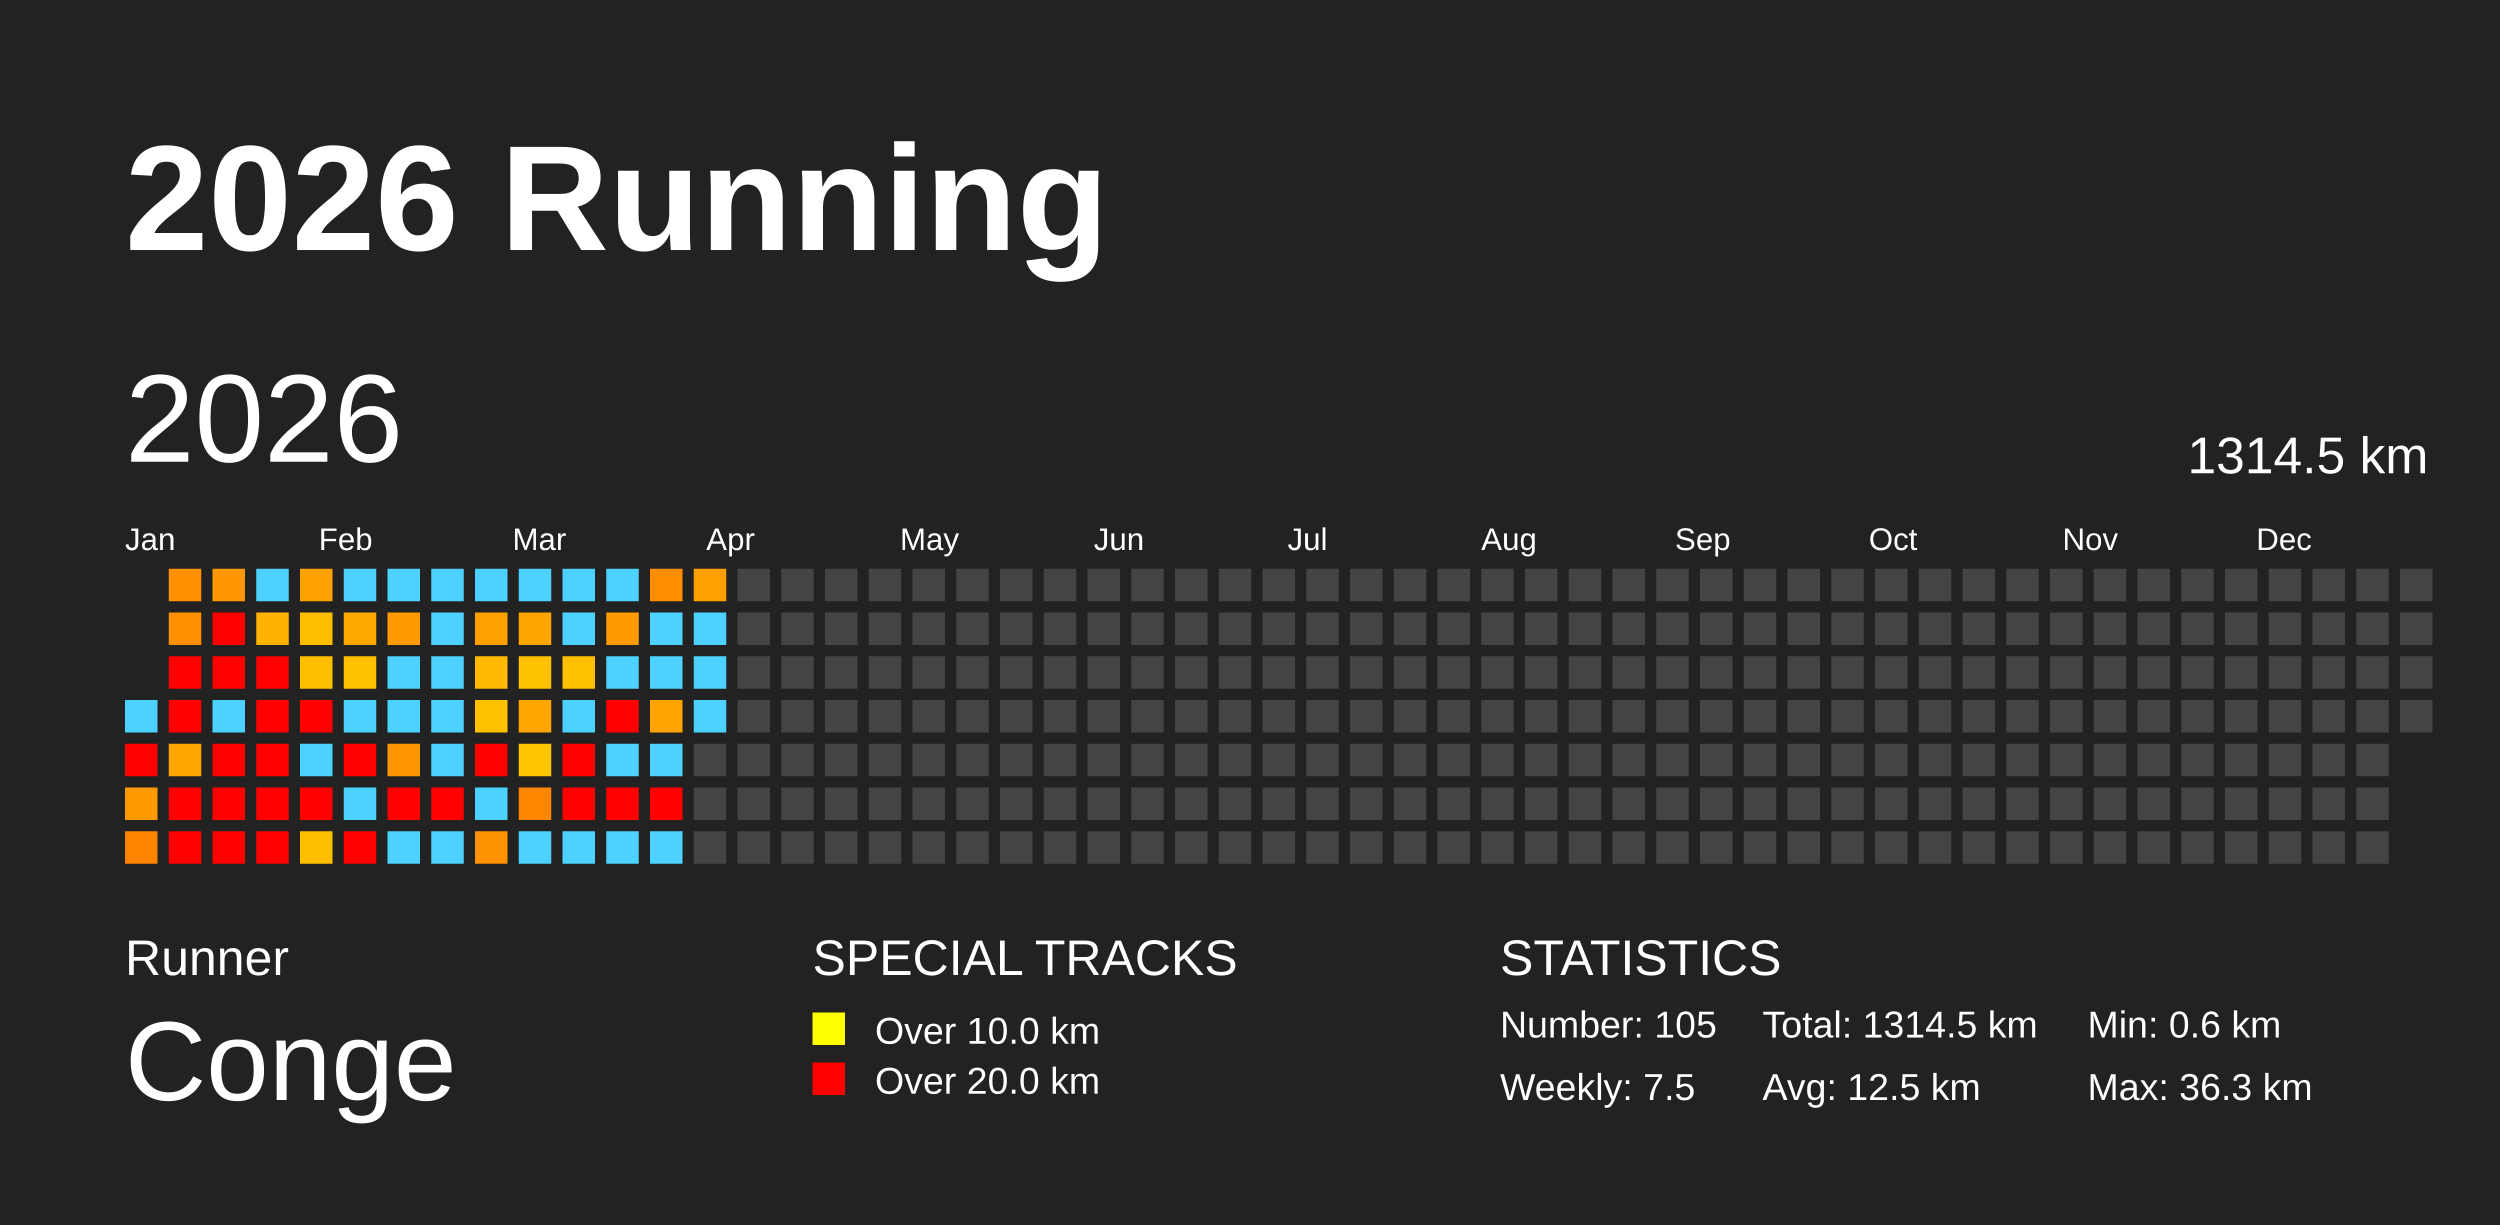
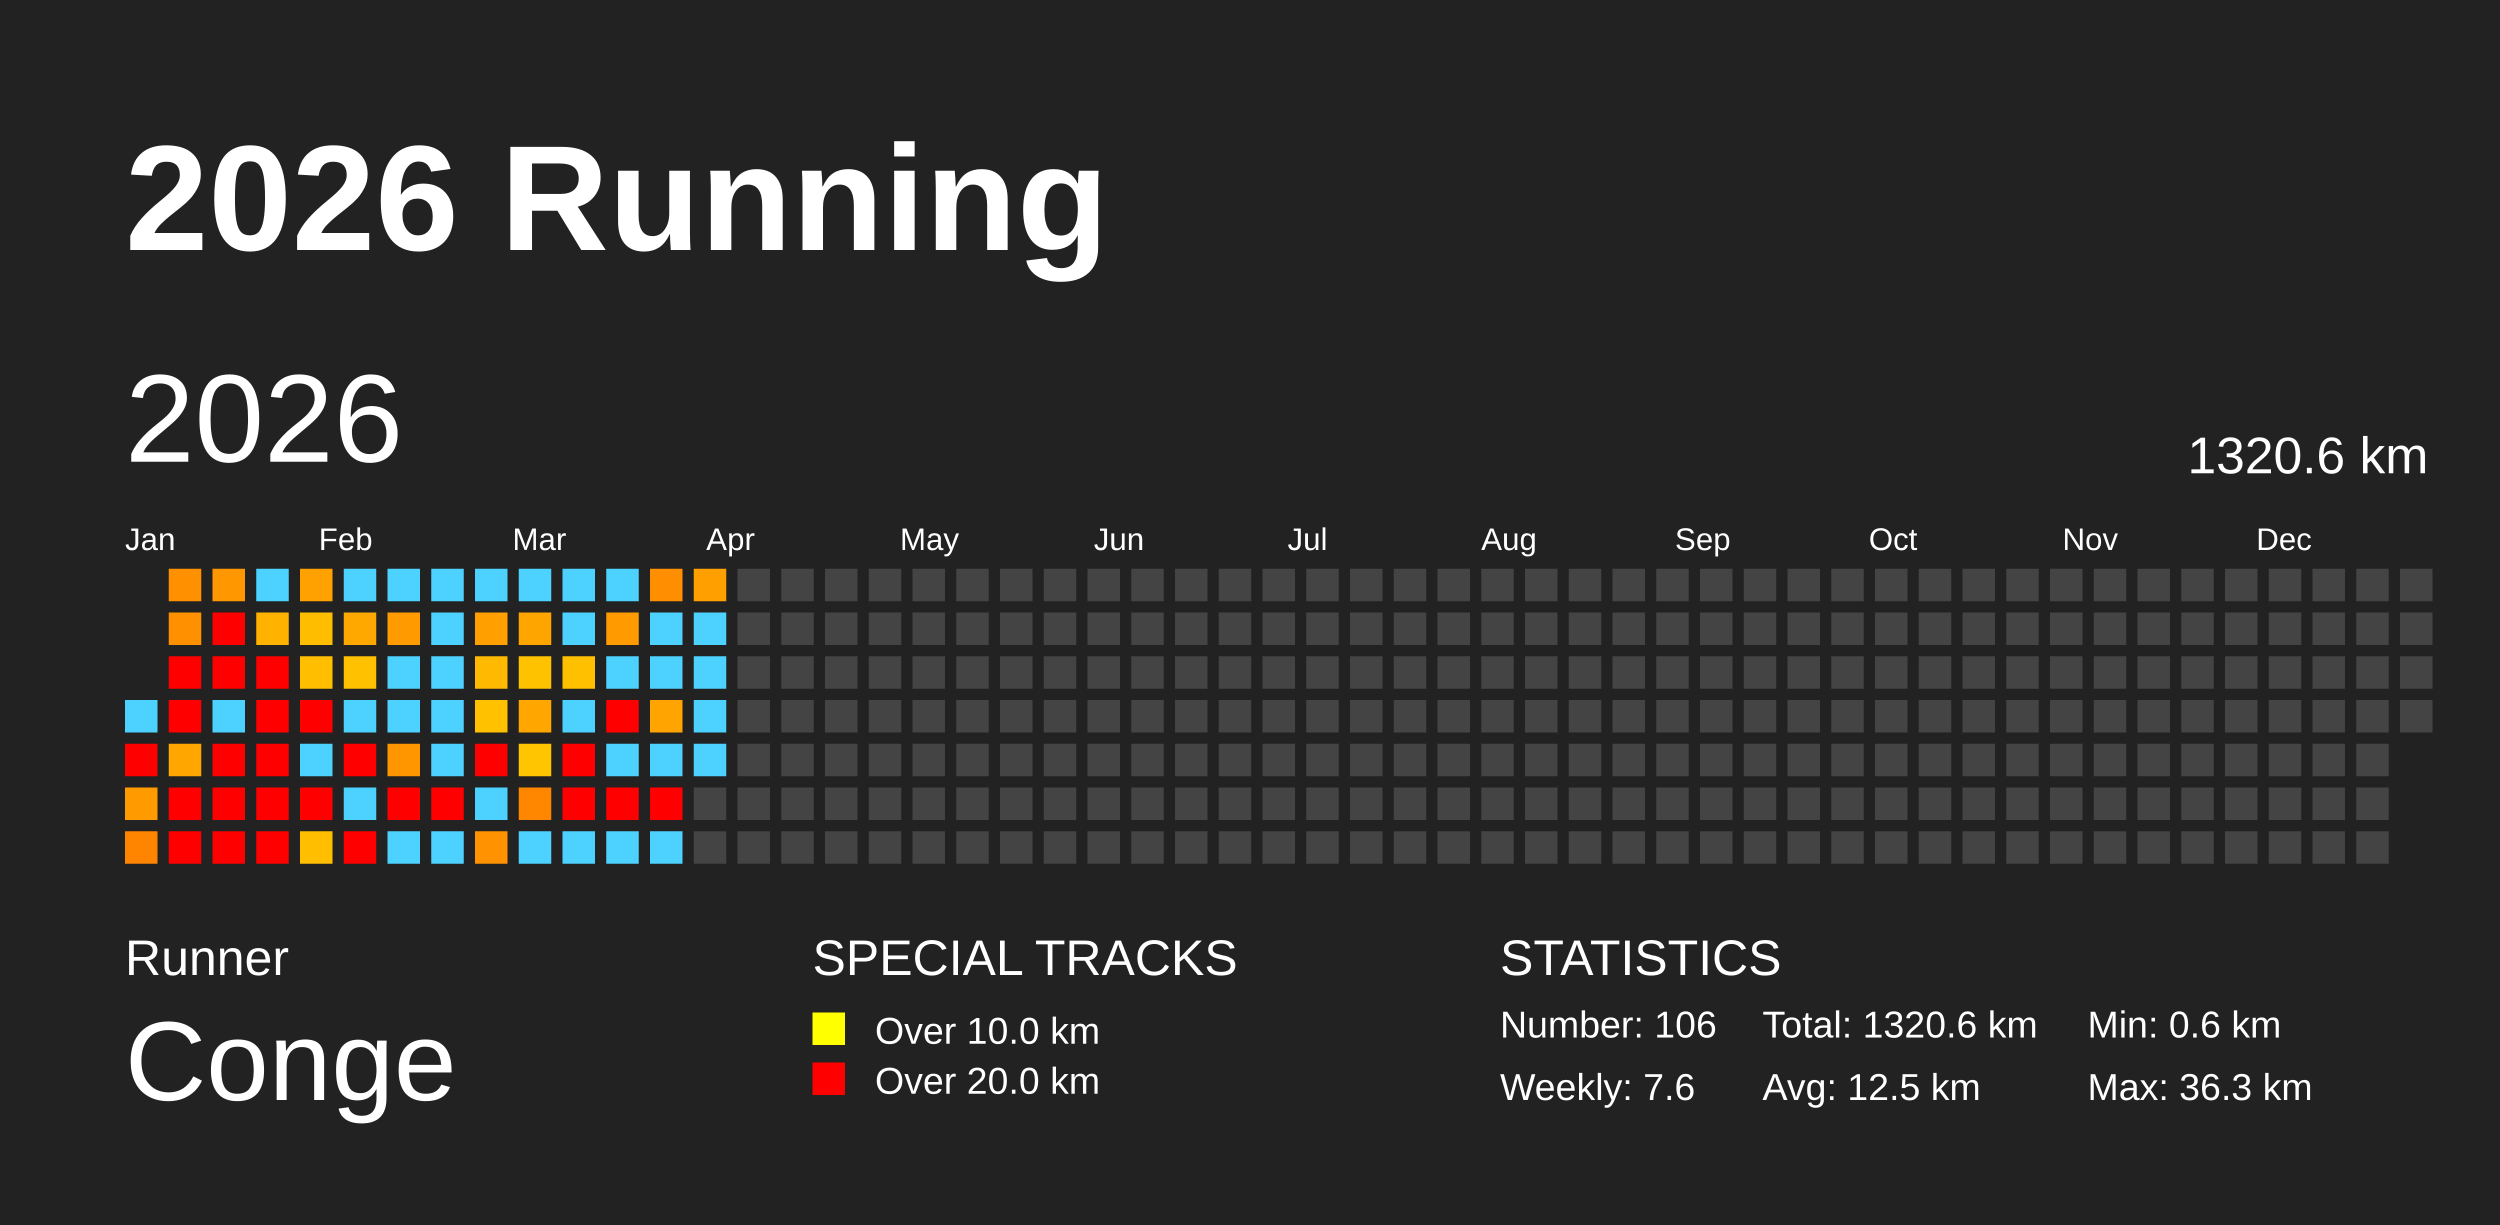
<svg xmlns="http://www.w3.org/2000/svg" baseProfile="full" height="98mm" version="1.1" viewBox="0,0,200,98" width="200mm">
  <defs />
  <rect fill="#222222" height="98" width="200" x="0" y="0" />
  <text fill="#FFFFFF" style="font-size:12px; font-family:Arial; font-weight:bold;" x="10" y="20">2026 Running</text>
  <text fill="#FFFFFF" style="font-size:4px; font-family:Arial" x="10" y="78">Runner</text>
  <text fill="#FFFFFF" style="font-size:9px; font-family:Arial" x="10" y="88">Conge</text>
  <text fill="#FFFFFF" style="font-size:4px; font-family:Arial" x="65" y="78">SPECIAL TRACKS</text>
  <rect fill="yellow" height="2.6" width="2.6" x="65" y="81" />
  <text fill="#FFFFFF" style="font-size:3px; font-family:Arial" x="70" y="83.5">Over 10.0 km</text>
  <rect fill="red" height="2.6" width="2.6" x="65" y="85" />
  <text fill="#FFFFFF" style="font-size:3px; font-family:Arial" x="70" y="87.5">Over 20.0 km</text>
  <text fill="#FFFFFF" style="font-size:4px; font-family:Arial" x="120" y="78">STATISTICS</text>
-   <text fill="#FFFFFF" style="font-size:3px; font-family:Arial" x="120" y="83">Number: 105</text>
-   <text fill="#FFFFFF" style="font-size:3px; font-family:Arial" x="120" y="88">Weekly: 7.5</text>
-   <text fill="#FFFFFF" style="font-size:3px; font-family:Arial" x="141" y="83">Total: 1314.5 km</text>
+   <text fill="#FFFFFF" style="font-size:3px; font-family:Arial" x="120" y="83">Number: 106</text>
+   <text fill="#FFFFFF" style="font-size:3px; font-family:Arial" x="120" y="88">Weekly: 7.6</text>
+   <text fill="#FFFFFF" style="font-size:3px; font-family:Arial" x="141" y="83">Total: 1320.6 km</text>
  <text fill="#FFFFFF" style="font-size:3px; font-family:Arial" x="141" y="88">Avg: 12.5 km</text>
  <text fill="#FFFFFF" style="font-size:3px; font-family:Arial" x="167" y="83">Min: 0.6 km</text>
  <text fill="#FFFFFF" style="font-size:3px; font-family:Arial" x="167" y="88">Max: 36.3 km</text>
  <text dominant-baseline="hanging" fill="#FFFFFF" style="font-size:10.0px; font-family:Arial;" x="10" y="30">2026</text>
-   <text dominant-baseline="hanging" fill="#FFFFFF" style="font-size:4.125px; font-family:Arial;" x="175" y="35">1314.5 km</text>
+   <text dominant-baseline="hanging" fill="#FFFFFF" style="font-size:4.125px; font-family:Arial;" x="175" y="35">1320.6 km</text>
  <text fill="#FFFFFF" style="font-size:2.5px; font-family:Arial" x="10.0" y="44">Jan</text>
  <text fill="#FFFFFF" style="font-size:2.5px; font-family:Arial" x="25.5" y="44">Feb</text>
  <text fill="#FFFFFF" style="font-size:2.5px; font-family:Arial" x="41.0" y="44">Mar</text>
  <text fill="#FFFFFF" style="font-size:2.5px; font-family:Arial" x="56.5" y="44">Apr</text>
  <text fill="#FFFFFF" style="font-size:2.5px; font-family:Arial" x="72.0" y="44">May</text>
  <text fill="#FFFFFF" style="font-size:2.5px; font-family:Arial" x="87.5" y="44">Jun</text>
  <text fill="#FFFFFF" style="font-size:2.5px; font-family:Arial" x="103.0" y="44">Jul</text>
  <text fill="#FFFFFF" style="font-size:2.5px; font-family:Arial" x="118.5" y="44">Aug</text>
  <text fill="#FFFFFF" style="font-size:2.5px; font-family:Arial" x="134.0" y="44">Sep</text>
  <text fill="#FFFFFF" style="font-size:2.5px; font-family:Arial" x="149.5" y="44">Oct</text>
  <text fill="#FFFFFF" style="font-size:2.5px; font-family:Arial" x="165.0" y="44">Nov</text>
  <text fill="#FFFFFF" style="font-size:2.5px; font-family:Arial" x="180.5" y="44">Dec</text>
  <rect fill="#4dd2ff" height="2.6" width="2.6" x="10.0" y="56.0" />
  <rect fill="red" height="2.6" width="2.6" x="10.0" y="59.5" />
  <rect fill="#ff9b00" height="2.6" width="2.6" x="10.0" y="63.0" />
  <rect fill="#ff8400" height="2.6" width="2.6" x="10.0" y="66.5" />
  <rect fill="#ff9100" height="2.6" width="2.6" x="13.5" y="45.5" />
  <rect fill="#ff9100" height="2.6" width="2.6" x="13.5" y="49.0" />
  <rect fill="red" height="2.6" width="2.6" x="13.5" y="52.5" />
  <rect fill="red" height="2.6" width="2.6" x="13.5" y="56.0" />
  <rect fill="#ffa700" height="2.6" width="2.6" x="13.5" y="59.5" />
  <rect fill="red" height="2.6" width="2.6" x="13.5" y="63.0" />
  <rect fill="red" height="2.6" width="2.6" x="13.5" y="66.5" />
  <rect fill="#ff9700" height="2.6" width="2.6" x="17.0" y="45.5" />
  <rect fill="red" height="2.6" width="2.6" x="17.0" y="49.0" />
  <rect fill="red" height="2.6" width="2.6" x="17.0" y="52.5" />
  <rect fill="#4dd2ff" height="2.6" width="2.6" x="17.0" y="56.0" />
  <rect fill="red" height="2.6" width="2.6" x="17.0" y="59.5" />
  <rect fill="red" height="2.6" width="2.6" x="17.0" y="63.0" />
  <rect fill="red" height="2.6" width="2.6" x="17.0" y="66.5" />
  <rect fill="#4dd2ff" height="2.6" width="2.6" x="20.5" y="45.5" />
  <rect fill="#ffb200" height="2.6" width="2.6" x="20.5" y="49.0" />
  <rect fill="red" height="2.6" width="2.6" x="20.5" y="52.5" />
  <rect fill="red" height="2.6" width="2.6" x="20.5" y="56.0" />
  <rect fill="red" height="2.6" width="2.6" x="20.5" y="59.5" />
  <rect fill="red" height="2.6" width="2.6" x="20.5" y="63.0" />
  <rect fill="red" height="2.6" width="2.6" x="20.5" y="66.5" />
  <rect fill="#ffa100" height="2.6" width="2.6" x="24.0" y="45.5" />
  <rect fill="#ffbd00" height="2.6" width="2.6" x="24.0" y="49.0" />
  <rect fill="#ffbf00" height="2.6" width="2.6" x="24.0" y="52.5" />
  <rect fill="red" height="2.6" width="2.6" x="24.0" y="56.0" />
  <rect fill="#4dd2ff" height="2.6" width="2.6" x="24.0" y="59.5" />
  <rect fill="red" height="2.6" width="2.6" x="24.0" y="63.0" />
  <rect fill="#ffbf00" height="2.6" width="2.6" x="24.0" y="66.5" />
  <rect fill="#4dd2ff" height="2.6" width="2.6" x="27.5" y="45.5" />
  <rect fill="#ffa900" height="2.6" width="2.6" x="27.5" y="49.0" />
  <rect fill="#ffc100" height="2.6" width="2.6" x="27.5" y="52.5" />
  <rect fill="#4dd2ff" height="2.6" width="2.6" x="27.5" y="56.0" />
  <rect fill="red" height="2.6" width="2.6" x="27.5" y="59.5" />
  <rect fill="#4dd2ff" height="2.6" width="2.6" x="27.5" y="63.0" />
  <rect fill="red" height="2.6" width="2.6" x="27.5" y="66.5" />
  <rect fill="#4dd2ff" height="2.6" width="2.6" x="31.0" y="45.5" />
  <rect fill="#ff9a00" height="2.6" width="2.6" x="31.0" y="49.0" />
  <rect fill="#4dd2ff" height="2.6" width="2.6" x="31.0" y="52.5" />
  <rect fill="#4dd2ff" height="2.6" width="2.6" x="31.0" y="56.0" />
  <rect fill="#ff9600" height="2.6" width="2.6" x="31.0" y="59.5" />
  <rect fill="red" height="2.6" width="2.6" x="31.0" y="63.0" />
  <rect fill="#4dd2ff" height="2.6" width="2.6" x="31.0" y="66.5" />
  <rect fill="#4dd2ff" height="2.6" width="2.6" x="34.5" y="45.5" />
  <rect fill="#4dd2ff" height="2.6" width="2.6" x="34.5" y="49.0" />
  <rect fill="#4dd2ff" height="2.6" width="2.6" x="34.5" y="52.5" />
  <rect fill="#4dd2ff" height="2.6" width="2.6" x="34.5" y="56.0" />
  <rect fill="#4dd2ff" height="2.6" width="2.6" x="34.5" y="59.5" />
  <rect fill="red" height="2.6" width="2.6" x="34.5" y="63.0" />
  <rect fill="#4dd2ff" height="2.6" width="2.6" x="34.5" y="66.5" />
  <rect fill="#4dd2ff" height="2.6" width="2.6" x="38.0" y="45.5" />
  <rect fill="#ff9f00" height="2.6" width="2.6" x="38.0" y="49.0" />
  <rect fill="#ffb900" height="2.6" width="2.6" x="38.0" y="52.5" />
  <rect fill="#ffc100" height="2.6" width="2.6" x="38.0" y="56.0" />
  <rect fill="red" height="2.6" width="2.6" x="38.0" y="59.5" />
  <rect fill="#4dd2ff" height="2.6" width="2.6" x="38.0" y="63.0" />
  <rect fill="#ff9200" height="2.6" width="2.6" x="38.0" y="66.5" />
  <rect fill="#4dd2ff" height="2.6" width="2.6" x="41.5" y="45.5" />
  <rect fill="#ffa500" height="2.6" width="2.6" x="41.5" y="49.0" />
  <rect fill="#ffc200" height="2.6" width="2.6" x="41.5" y="52.5" />
  <rect fill="#ffa700" height="2.6" width="2.6" x="41.5" y="56.0" />
  <rect fill="#ffc500" height="2.6" width="2.6" x="41.5" y="59.5" />
  <rect fill="#ff8700" height="2.6" width="2.6" x="41.5" y="63.0" />
  <rect fill="#4dd2ff" height="2.6" width="2.6" x="41.5" y="66.5" />
  <rect fill="#4dd2ff" height="2.6" width="2.6" x="45.0" y="45.5" />
  <rect fill="#4dd2ff" height="2.6" width="2.6" x="45.0" y="49.0" />
  <rect fill="#ffc000" height="2.6" width="2.6" x="45.0" y="52.5" />
  <rect fill="#4dd2ff" height="2.6" width="2.6" x="45.0" y="56.0" />
  <rect fill="red" height="2.6" width="2.6" x="45.0" y="59.5" />
  <rect fill="red" height="2.6" width="2.6" x="45.0" y="63.0" />
  <rect fill="#4dd2ff" height="2.6" width="2.6" x="45.0" y="66.5" />
  <rect fill="#4dd2ff" height="2.6" width="2.6" x="48.5" y="45.5" />
  <rect fill="#ff9a00" height="2.6" width="2.6" x="48.5" y="49.0" />
  <rect fill="#4dd2ff" height="2.6" width="2.6" x="48.5" y="52.5" />
  <rect fill="red" height="2.6" width="2.6" x="48.5" y="56.0" />
  <rect fill="#4dd2ff" height="2.6" width="2.6" x="48.5" y="59.5" />
  <rect fill="red" height="2.6" width="2.6" x="48.5" y="63.0" />
  <rect fill="#4dd2ff" height="2.6" width="2.6" x="48.5" y="66.5" />
  <rect fill="#ff8e00" height="2.6" width="2.6" x="52.0" y="45.5" />
  <rect fill="#4dd2ff" height="2.6" width="2.6" x="52.0" y="49.0" />
  <rect fill="#4dd2ff" height="2.6" width="2.6" x="52.0" y="52.5" />
  <rect fill="#ffa400" height="2.6" width="2.6" x="52.0" y="56.0" />
  <rect fill="#4dd2ff" height="2.6" width="2.6" x="52.0" y="59.5" />
  <rect fill="red" height="2.6" width="2.6" x="52.0" y="63.0" />
  <rect fill="#4dd2ff" height="2.6" width="2.6" x="52.0" y="66.5" />
  <rect fill="#ffa000" height="2.6" width="2.6" x="55.5" y="45.5" />
  <rect fill="#4dd2ff" height="2.6" width="2.6" x="55.5" y="49.0" />
  <rect fill="#4dd2ff" height="2.6" width="2.6" x="55.5" y="52.5" />
  <rect fill="#4dd2ff" height="2.6" width="2.6" x="55.5" y="56.0" />
-   <rect fill="#444444" height="2.6" width="2.6" x="55.5" y="59.5" />
+   <rect fill="#4dd2ff" height="2.6" width="2.6" x="55.5" y="59.5" />
  <rect fill="#444444" height="2.6" width="2.6" x="55.5" y="63.0" />
  <rect fill="#444444" height="2.6" width="2.6" x="55.5" y="66.5" />
  <rect fill="#444444" height="2.6" width="2.6" x="59.0" y="45.5" />
  <rect fill="#444444" height="2.6" width="2.6" x="59.0" y="49.0" />
  <rect fill="#444444" height="2.6" width="2.6" x="59.0" y="52.5" />
  <rect fill="#444444" height="2.6" width="2.6" x="59.0" y="56.0" />
  <rect fill="#444444" height="2.6" width="2.6" x="59.0" y="59.5" />
  <rect fill="#444444" height="2.6" width="2.6" x="59.0" y="63.0" />
  <rect fill="#444444" height="2.6" width="2.6" x="59.0" y="66.5" />
  <rect fill="#444444" height="2.6" width="2.6" x="62.5" y="45.5" />
  <rect fill="#444444" height="2.6" width="2.6" x="62.5" y="49.0" />
  <rect fill="#444444" height="2.6" width="2.6" x="62.5" y="52.5" />
  <rect fill="#444444" height="2.6" width="2.6" x="62.5" y="56.0" />
  <rect fill="#444444" height="2.6" width="2.6" x="62.5" y="59.5" />
  <rect fill="#444444" height="2.6" width="2.6" x="62.5" y="63.0" />
  <rect fill="#444444" height="2.6" width="2.6" x="62.5" y="66.5" />
  <rect fill="#444444" height="2.6" width="2.6" x="66.0" y="45.5" />
  <rect fill="#444444" height="2.6" width="2.6" x="66.0" y="49.0" />
  <rect fill="#444444" height="2.6" width="2.6" x="66.0" y="52.5" />
  <rect fill="#444444" height="2.6" width="2.6" x="66.0" y="56.0" />
  <rect fill="#444444" height="2.6" width="2.6" x="66.0" y="59.5" />
  <rect fill="#444444" height="2.6" width="2.6" x="66.0" y="63.0" />
  <rect fill="#444444" height="2.6" width="2.6" x="66.0" y="66.5" />
  <rect fill="#444444" height="2.6" width="2.6" x="69.5" y="45.5" />
  <rect fill="#444444" height="2.6" width="2.6" x="69.5" y="49.0" />
  <rect fill="#444444" height="2.6" width="2.6" x="69.5" y="52.5" />
  <rect fill="#444444" height="2.6" width="2.6" x="69.5" y="56.0" />
  <rect fill="#444444" height="2.6" width="2.6" x="69.5" y="59.5" />
  <rect fill="#444444" height="2.6" width="2.6" x="69.5" y="63.0" />
  <rect fill="#444444" height="2.6" width="2.6" x="69.5" y="66.5" />
  <rect fill="#444444" height="2.6" width="2.6" x="73.0" y="45.5" />
  <rect fill="#444444" height="2.6" width="2.6" x="73.0" y="49.0" />
  <rect fill="#444444" height="2.6" width="2.6" x="73.0" y="52.5" />
  <rect fill="#444444" height="2.6" width="2.6" x="73.0" y="56.0" />
  <rect fill="#444444" height="2.6" width="2.6" x="73.0" y="59.5" />
  <rect fill="#444444" height="2.6" width="2.6" x="73.0" y="63.0" />
  <rect fill="#444444" height="2.6" width="2.6" x="73.0" y="66.5" />
  <rect fill="#444444" height="2.6" width="2.6" x="76.5" y="45.5" />
  <rect fill="#444444" height="2.6" width="2.6" x="76.5" y="49.0" />
  <rect fill="#444444" height="2.6" width="2.6" x="76.5" y="52.5" />
  <rect fill="#444444" height="2.6" width="2.6" x="76.5" y="56.0" />
  <rect fill="#444444" height="2.6" width="2.6" x="76.5" y="59.5" />
  <rect fill="#444444" height="2.6" width="2.6" x="76.5" y="63.0" />
  <rect fill="#444444" height="2.6" width="2.6" x="76.5" y="66.5" />
  <rect fill="#444444" height="2.6" width="2.6" x="80.0" y="45.5" />
  <rect fill="#444444" height="2.6" width="2.6" x="80.0" y="49.0" />
  <rect fill="#444444" height="2.6" width="2.6" x="80.0" y="52.5" />
  <rect fill="#444444" height="2.6" width="2.6" x="80.0" y="56.0" />
  <rect fill="#444444" height="2.6" width="2.6" x="80.0" y="59.5" />
  <rect fill="#444444" height="2.6" width="2.6" x="80.0" y="63.0" />
  <rect fill="#444444" height="2.6" width="2.6" x="80.0" y="66.5" />
  <rect fill="#444444" height="2.6" width="2.6" x="83.5" y="45.5" />
  <rect fill="#444444" height="2.6" width="2.6" x="83.5" y="49.0" />
  <rect fill="#444444" height="2.6" width="2.6" x="83.5" y="52.5" />
  <rect fill="#444444" height="2.6" width="2.6" x="83.5" y="56.0" />
  <rect fill="#444444" height="2.6" width="2.6" x="83.5" y="59.5" />
  <rect fill="#444444" height="2.6" width="2.6" x="83.5" y="63.0" />
  <rect fill="#444444" height="2.6" width="2.6" x="83.5" y="66.5" />
  <rect fill="#444444" height="2.6" width="2.6" x="87.0" y="45.5" />
  <rect fill="#444444" height="2.6" width="2.6" x="87.0" y="49.0" />
  <rect fill="#444444" height="2.6" width="2.6" x="87.0" y="52.5" />
  <rect fill="#444444" height="2.6" width="2.6" x="87.0" y="56.0" />
  <rect fill="#444444" height="2.6" width="2.6" x="87.0" y="59.5" />
  <rect fill="#444444" height="2.6" width="2.6" x="87.0" y="63.0" />
  <rect fill="#444444" height="2.6" width="2.6" x="87.0" y="66.5" />
  <rect fill="#444444" height="2.6" width="2.6" x="90.5" y="45.5" />
  <rect fill="#444444" height="2.6" width="2.6" x="90.5" y="49.0" />
  <rect fill="#444444" height="2.6" width="2.6" x="90.5" y="52.5" />
  <rect fill="#444444" height="2.6" width="2.6" x="90.5" y="56.0" />
  <rect fill="#444444" height="2.6" width="2.6" x="90.5" y="59.5" />
  <rect fill="#444444" height="2.6" width="2.6" x="90.5" y="63.0" />
  <rect fill="#444444" height="2.6" width="2.6" x="90.5" y="66.5" />
  <rect fill="#444444" height="2.6" width="2.6" x="94.0" y="45.5" />
  <rect fill="#444444" height="2.6" width="2.6" x="94.0" y="49.0" />
  <rect fill="#444444" height="2.6" width="2.6" x="94.0" y="52.5" />
  <rect fill="#444444" height="2.6" width="2.6" x="94.0" y="56.0" />
  <rect fill="#444444" height="2.6" width="2.6" x="94.0" y="59.5" />
  <rect fill="#444444" height="2.6" width="2.6" x="94.0" y="63.0" />
  <rect fill="#444444" height="2.6" width="2.6" x="94.0" y="66.5" />
  <rect fill="#444444" height="2.6" width="2.6" x="97.5" y="45.5" />
  <rect fill="#444444" height="2.6" width="2.6" x="97.5" y="49.0" />
  <rect fill="#444444" height="2.6" width="2.6" x="97.5" y="52.5" />
  <rect fill="#444444" height="2.6" width="2.6" x="97.5" y="56.0" />
  <rect fill="#444444" height="2.6" width="2.6" x="97.5" y="59.5" />
  <rect fill="#444444" height="2.6" width="2.6" x="97.5" y="63.0" />
  <rect fill="#444444" height="2.6" width="2.6" x="97.5" y="66.5" />
  <rect fill="#444444" height="2.6" width="2.6" x="101.0" y="45.5" />
  <rect fill="#444444" height="2.6" width="2.6" x="101.0" y="49.0" />
  <rect fill="#444444" height="2.6" width="2.6" x="101.0" y="52.5" />
  <rect fill="#444444" height="2.6" width="2.6" x="101.0" y="56.0" />
  <rect fill="#444444" height="2.6" width="2.6" x="101.0" y="59.5" />
  <rect fill="#444444" height="2.6" width="2.6" x="101.0" y="63.0" />
  <rect fill="#444444" height="2.6" width="2.6" x="101.0" y="66.5" />
  <rect fill="#444444" height="2.6" width="2.6" x="104.5" y="45.5" />
  <rect fill="#444444" height="2.6" width="2.6" x="104.5" y="49.0" />
  <rect fill="#444444" height="2.6" width="2.6" x="104.5" y="52.5" />
  <rect fill="#444444" height="2.6" width="2.6" x="104.5" y="56.0" />
  <rect fill="#444444" height="2.6" width="2.6" x="104.5" y="59.5" />
  <rect fill="#444444" height="2.6" width="2.6" x="104.5" y="63.0" />
  <rect fill="#444444" height="2.6" width="2.6" x="104.5" y="66.5" />
  <rect fill="#444444" height="2.6" width="2.6" x="108.0" y="45.5" />
  <rect fill="#444444" height="2.6" width="2.6" x="108.0" y="49.0" />
  <rect fill="#444444" height="2.6" width="2.6" x="108.0" y="52.5" />
  <rect fill="#444444" height="2.6" width="2.6" x="108.0" y="56.0" />
  <rect fill="#444444" height="2.6" width="2.6" x="108.0" y="59.5" />
  <rect fill="#444444" height="2.6" width="2.6" x="108.0" y="63.0" />
  <rect fill="#444444" height="2.6" width="2.6" x="108.0" y="66.5" />
  <rect fill="#444444" height="2.6" width="2.6" x="111.5" y="45.5" />
  <rect fill="#444444" height="2.6" width="2.6" x="111.5" y="49.0" />
  <rect fill="#444444" height="2.6" width="2.6" x="111.5" y="52.5" />
  <rect fill="#444444" height="2.6" width="2.6" x="111.5" y="56.0" />
  <rect fill="#444444" height="2.6" width="2.6" x="111.5" y="59.5" />
  <rect fill="#444444" height="2.6" width="2.6" x="111.5" y="63.0" />
  <rect fill="#444444" height="2.6" width="2.6" x="111.5" y="66.5" />
  <rect fill="#444444" height="2.6" width="2.6" x="115.0" y="45.5" />
  <rect fill="#444444" height="2.6" width="2.6" x="115.0" y="49.0" />
  <rect fill="#444444" height="2.6" width="2.6" x="115.0" y="52.5" />
  <rect fill="#444444" height="2.6" width="2.6" x="115.0" y="56.0" />
  <rect fill="#444444" height="2.6" width="2.6" x="115.0" y="59.5" />
  <rect fill="#444444" height="2.6" width="2.6" x="115.0" y="63.0" />
  <rect fill="#444444" height="2.6" width="2.6" x="115.0" y="66.5" />
  <rect fill="#444444" height="2.6" width="2.6" x="118.5" y="45.5" />
  <rect fill="#444444" height="2.6" width="2.6" x="118.5" y="49.0" />
  <rect fill="#444444" height="2.6" width="2.6" x="118.5" y="52.5" />
  <rect fill="#444444" height="2.6" width="2.6" x="118.5" y="56.0" />
  <rect fill="#444444" height="2.6" width="2.6" x="118.5" y="59.5" />
  <rect fill="#444444" height="2.6" width="2.6" x="118.5" y="63.0" />
  <rect fill="#444444" height="2.6" width="2.6" x="118.5" y="66.5" />
  <rect fill="#444444" height="2.6" width="2.6" x="122.0" y="45.5" />
  <rect fill="#444444" height="2.6" width="2.6" x="122.0" y="49.0" />
  <rect fill="#444444" height="2.6" width="2.6" x="122.0" y="52.5" />
  <rect fill="#444444" height="2.6" width="2.6" x="122.0" y="56.0" />
  <rect fill="#444444" height="2.6" width="2.6" x="122.0" y="59.5" />
  <rect fill="#444444" height="2.6" width="2.6" x="122.0" y="63.0" />
  <rect fill="#444444" height="2.6" width="2.6" x="122.0" y="66.5" />
  <rect fill="#444444" height="2.6" width="2.6" x="125.5" y="45.5" />
  <rect fill="#444444" height="2.6" width="2.6" x="125.5" y="49.0" />
  <rect fill="#444444" height="2.6" width="2.6" x="125.5" y="52.5" />
  <rect fill="#444444" height="2.6" width="2.6" x="125.5" y="56.0" />
  <rect fill="#444444" height="2.6" width="2.6" x="125.5" y="59.5" />
  <rect fill="#444444" height="2.6" width="2.6" x="125.5" y="63.0" />
  <rect fill="#444444" height="2.6" width="2.6" x="125.5" y="66.5" />
  <rect fill="#444444" height="2.6" width="2.6" x="129.0" y="45.5" />
  <rect fill="#444444" height="2.6" width="2.6" x="129.0" y="49.0" />
  <rect fill="#444444" height="2.6" width="2.6" x="129.0" y="52.5" />
  <rect fill="#444444" height="2.6" width="2.6" x="129.0" y="56.0" />
  <rect fill="#444444" height="2.6" width="2.6" x="129.0" y="59.5" />
  <rect fill="#444444" height="2.6" width="2.6" x="129.0" y="63.0" />
  <rect fill="#444444" height="2.6" width="2.6" x="129.0" y="66.5" />
  <rect fill="#444444" height="2.6" width="2.6" x="132.5" y="45.5" />
  <rect fill="#444444" height="2.6" width="2.6" x="132.5" y="49.0" />
  <rect fill="#444444" height="2.6" width="2.6" x="132.5" y="52.5" />
  <rect fill="#444444" height="2.6" width="2.6" x="132.5" y="56.0" />
  <rect fill="#444444" height="2.6" width="2.6" x="132.5" y="59.5" />
  <rect fill="#444444" height="2.6" width="2.6" x="132.5" y="63.0" />
  <rect fill="#444444" height="2.6" width="2.6" x="132.5" y="66.5" />
  <rect fill="#444444" height="2.6" width="2.6" x="136.0" y="45.5" />
  <rect fill="#444444" height="2.6" width="2.6" x="136.0" y="49.0" />
  <rect fill="#444444" height="2.6" width="2.6" x="136.0" y="52.5" />
  <rect fill="#444444" height="2.6" width="2.6" x="136.0" y="56.0" />
  <rect fill="#444444" height="2.6" width="2.6" x="136.0" y="59.5" />
  <rect fill="#444444" height="2.6" width="2.6" x="136.0" y="63.0" />
  <rect fill="#444444" height="2.6" width="2.6" x="136.0" y="66.5" />
  <rect fill="#444444" height="2.6" width="2.6" x="139.5" y="45.5" />
  <rect fill="#444444" height="2.6" width="2.6" x="139.5" y="49.0" />
  <rect fill="#444444" height="2.6" width="2.6" x="139.5" y="52.5" />
  <rect fill="#444444" height="2.6" width="2.6" x="139.5" y="56.0" />
  <rect fill="#444444" height="2.6" width="2.6" x="139.5" y="59.5" />
  <rect fill="#444444" height="2.6" width="2.6" x="139.5" y="63.0" />
  <rect fill="#444444" height="2.6" width="2.6" x="139.5" y="66.5" />
  <rect fill="#444444" height="2.6" width="2.6" x="143.0" y="45.5" />
  <rect fill="#444444" height="2.6" width="2.6" x="143.0" y="49.0" />
  <rect fill="#444444" height="2.6" width="2.6" x="143.0" y="52.5" />
  <rect fill="#444444" height="2.6" width="2.6" x="143.0" y="56.0" />
  <rect fill="#444444" height="2.6" width="2.6" x="143.0" y="59.5" />
  <rect fill="#444444" height="2.6" width="2.6" x="143.0" y="63.0" />
  <rect fill="#444444" height="2.6" width="2.6" x="143.0" y="66.5" />
  <rect fill="#444444" height="2.6" width="2.6" x="146.5" y="45.5" />
  <rect fill="#444444" height="2.6" width="2.6" x="146.5" y="49.0" />
  <rect fill="#444444" height="2.6" width="2.6" x="146.5" y="52.5" />
  <rect fill="#444444" height="2.6" width="2.6" x="146.5" y="56.0" />
  <rect fill="#444444" height="2.6" width="2.6" x="146.5" y="59.5" />
  <rect fill="#444444" height="2.6" width="2.6" x="146.5" y="63.0" />
  <rect fill="#444444" height="2.6" width="2.6" x="146.5" y="66.5" />
  <rect fill="#444444" height="2.6" width="2.6" x="150.0" y="45.5" />
  <rect fill="#444444" height="2.6" width="2.6" x="150.0" y="49.0" />
  <rect fill="#444444" height="2.6" width="2.6" x="150.0" y="52.5" />
  <rect fill="#444444" height="2.6" width="2.6" x="150.0" y="56.0" />
  <rect fill="#444444" height="2.6" width="2.6" x="150.0" y="59.5" />
  <rect fill="#444444" height="2.6" width="2.6" x="150.0" y="63.0" />
  <rect fill="#444444" height="2.6" width="2.6" x="150.0" y="66.5" />
  <rect fill="#444444" height="2.6" width="2.6" x="153.5" y="45.5" />
  <rect fill="#444444" height="2.6" width="2.6" x="153.5" y="49.0" />
  <rect fill="#444444" height="2.6" width="2.6" x="153.5" y="52.5" />
  <rect fill="#444444" height="2.6" width="2.6" x="153.5" y="56.0" />
  <rect fill="#444444" height="2.6" width="2.6" x="153.5" y="59.5" />
  <rect fill="#444444" height="2.6" width="2.6" x="153.5" y="63.0" />
  <rect fill="#444444" height="2.6" width="2.6" x="153.5" y="66.5" />
  <rect fill="#444444" height="2.6" width="2.6" x="157.0" y="45.5" />
  <rect fill="#444444" height="2.6" width="2.6" x="157.0" y="49.0" />
  <rect fill="#444444" height="2.6" width="2.6" x="157.0" y="52.5" />
  <rect fill="#444444" height="2.6" width="2.6" x="157.0" y="56.0" />
  <rect fill="#444444" height="2.6" width="2.6" x="157.0" y="59.5" />
  <rect fill="#444444" height="2.6" width="2.6" x="157.0" y="63.0" />
  <rect fill="#444444" height="2.6" width="2.6" x="157.0" y="66.5" />
  <rect fill="#444444" height="2.6" width="2.6" x="160.5" y="45.5" />
  <rect fill="#444444" height="2.6" width="2.6" x="160.5" y="49.0" />
  <rect fill="#444444" height="2.6" width="2.6" x="160.5" y="52.5" />
  <rect fill="#444444" height="2.6" width="2.6" x="160.5" y="56.0" />
  <rect fill="#444444" height="2.6" width="2.6" x="160.5" y="59.5" />
  <rect fill="#444444" height="2.6" width="2.6" x="160.5" y="63.0" />
  <rect fill="#444444" height="2.6" width="2.6" x="160.5" y="66.5" />
  <rect fill="#444444" height="2.6" width="2.6" x="164.0" y="45.5" />
  <rect fill="#444444" height="2.6" width="2.6" x="164.0" y="49.0" />
  <rect fill="#444444" height="2.6" width="2.6" x="164.0" y="52.5" />
  <rect fill="#444444" height="2.6" width="2.6" x="164.0" y="56.0" />
  <rect fill="#444444" height="2.6" width="2.6" x="164.0" y="59.5" />
  <rect fill="#444444" height="2.6" width="2.6" x="164.0" y="63.0" />
  <rect fill="#444444" height="2.6" width="2.6" x="164.0" y="66.5" />
  <rect fill="#444444" height="2.6" width="2.6" x="167.5" y="45.5" />
  <rect fill="#444444" height="2.6" width="2.6" x="167.5" y="49.0" />
  <rect fill="#444444" height="2.6" width="2.6" x="167.5" y="52.5" />
  <rect fill="#444444" height="2.6" width="2.6" x="167.5" y="56.0" />
  <rect fill="#444444" height="2.6" width="2.6" x="167.5" y="59.5" />
  <rect fill="#444444" height="2.6" width="2.6" x="167.5" y="63.0" />
  <rect fill="#444444" height="2.6" width="2.6" x="167.5" y="66.5" />
  <rect fill="#444444" height="2.6" width="2.6" x="171.0" y="45.5" />
  <rect fill="#444444" height="2.6" width="2.6" x="171.0" y="49.0" />
  <rect fill="#444444" height="2.6" width="2.6" x="171.0" y="52.5" />
  <rect fill="#444444" height="2.6" width="2.6" x="171.0" y="56.0" />
  <rect fill="#444444" height="2.6" width="2.6" x="171.0" y="59.5" />
  <rect fill="#444444" height="2.6" width="2.6" x="171.0" y="63.0" />
  <rect fill="#444444" height="2.6" width="2.6" x="171.0" y="66.5" />
  <rect fill="#444444" height="2.6" width="2.6" x="174.5" y="45.5" />
  <rect fill="#444444" height="2.6" width="2.6" x="174.5" y="49.0" />
  <rect fill="#444444" height="2.6" width="2.6" x="174.5" y="52.5" />
  <rect fill="#444444" height="2.6" width="2.6" x="174.5" y="56.0" />
  <rect fill="#444444" height="2.6" width="2.6" x="174.5" y="59.5" />
  <rect fill="#444444" height="2.6" width="2.6" x="174.5" y="63.0" />
  <rect fill="#444444" height="2.6" width="2.6" x="174.5" y="66.5" />
  <rect fill="#444444" height="2.6" width="2.6" x="178.0" y="45.5" />
  <rect fill="#444444" height="2.6" width="2.6" x="178.0" y="49.0" />
  <rect fill="#444444" height="2.6" width="2.6" x="178.0" y="52.5" />
  <rect fill="#444444" height="2.6" width="2.6" x="178.0" y="56.0" />
  <rect fill="#444444" height="2.6" width="2.6" x="178.0" y="59.5" />
  <rect fill="#444444" height="2.6" width="2.6" x="178.0" y="63.0" />
  <rect fill="#444444" height="2.6" width="2.6" x="178.0" y="66.5" />
  <rect fill="#444444" height="2.6" width="2.6" x="181.5" y="45.5" />
  <rect fill="#444444" height="2.6" width="2.6" x="181.5" y="49.0" />
  <rect fill="#444444" height="2.6" width="2.6" x="181.5" y="52.5" />
  <rect fill="#444444" height="2.6" width="2.6" x="181.5" y="56.0" />
  <rect fill="#444444" height="2.6" width="2.6" x="181.5" y="59.5" />
  <rect fill="#444444" height="2.6" width="2.6" x="181.5" y="63.0" />
  <rect fill="#444444" height="2.6" width="2.6" x="181.5" y="66.5" />
  <rect fill="#444444" height="2.6" width="2.6" x="185.0" y="45.5" />
  <rect fill="#444444" height="2.6" width="2.6" x="185.0" y="49.0" />
  <rect fill="#444444" height="2.6" width="2.6" x="185.0" y="52.5" />
  <rect fill="#444444" height="2.6" width="2.6" x="185.0" y="56.0" />
  <rect fill="#444444" height="2.6" width="2.6" x="185.0" y="59.5" />
  <rect fill="#444444" height="2.6" width="2.6" x="185.0" y="63.0" />
  <rect fill="#444444" height="2.6" width="2.6" x="185.0" y="66.5" />
  <rect fill="#444444" height="2.6" width="2.6" x="188.5" y="45.5" />
  <rect fill="#444444" height="2.6" width="2.6" x="188.5" y="49.0" />
  <rect fill="#444444" height="2.6" width="2.6" x="188.5" y="52.5" />
  <rect fill="#444444" height="2.6" width="2.6" x="188.5" y="56.0" />
  <rect fill="#444444" height="2.6" width="2.6" x="188.5" y="59.5" />
  <rect fill="#444444" height="2.6" width="2.6" x="188.5" y="63.0" />
  <rect fill="#444444" height="2.6" width="2.6" x="188.5" y="66.5" />
  <rect fill="#444444" height="2.6" width="2.6" x="192.0" y="45.5" />
  <rect fill="#444444" height="2.6" width="2.6" x="192.0" y="49.0" />
  <rect fill="#444444" height="2.6" width="2.6" x="192.0" y="52.5" />
  <rect fill="#444444" height="2.6" width="2.6" x="192.0" y="56.0" />
</svg>
